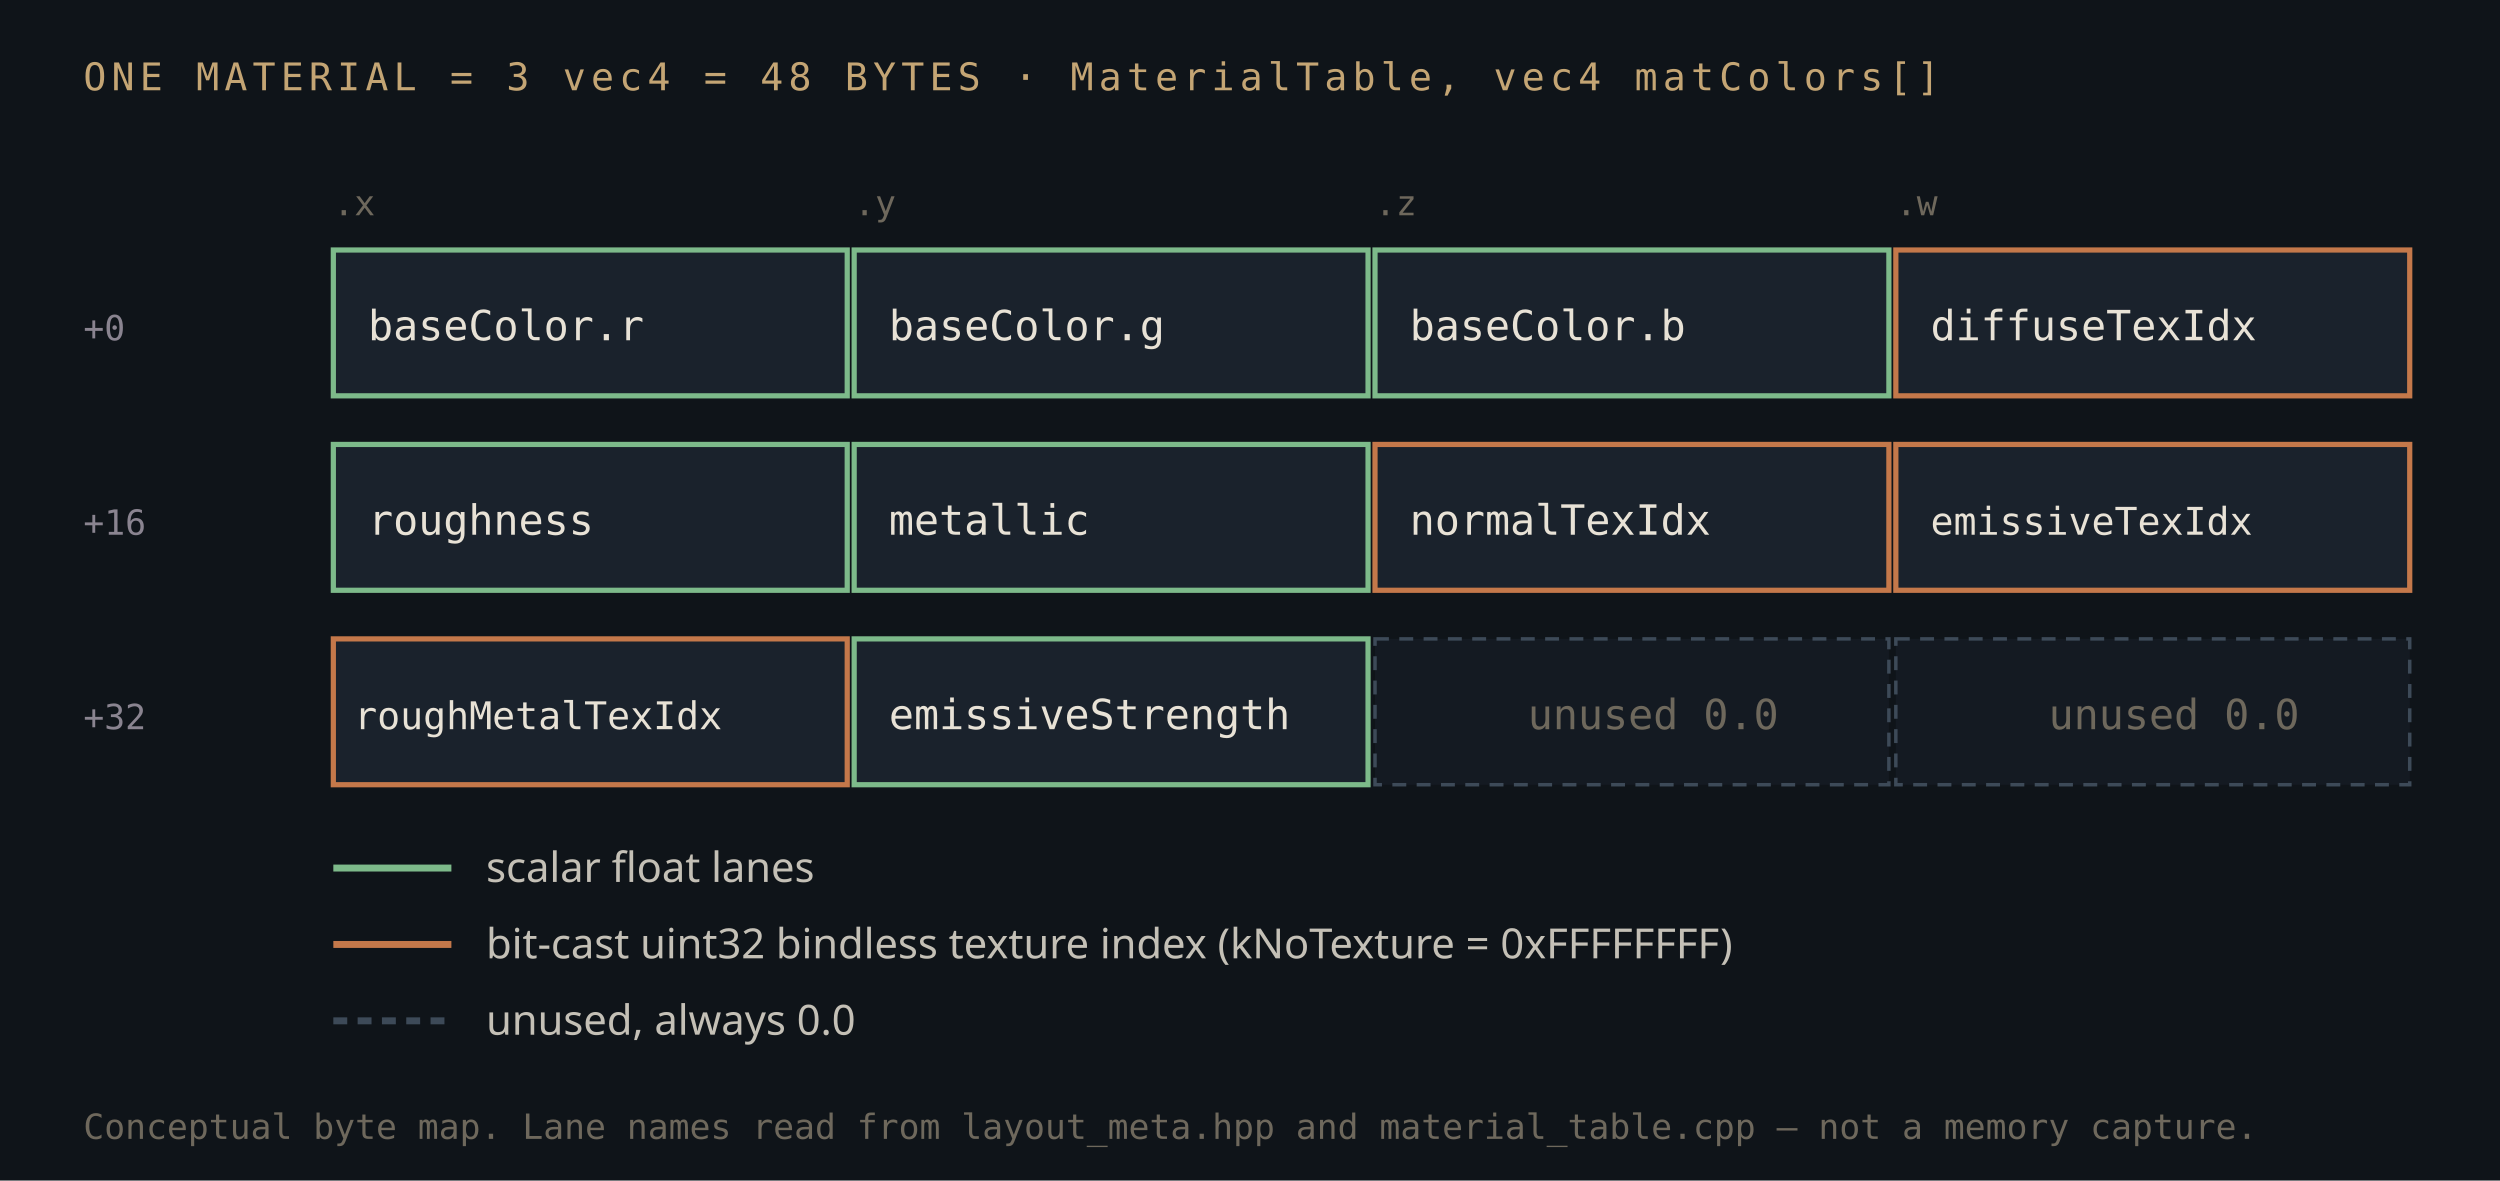
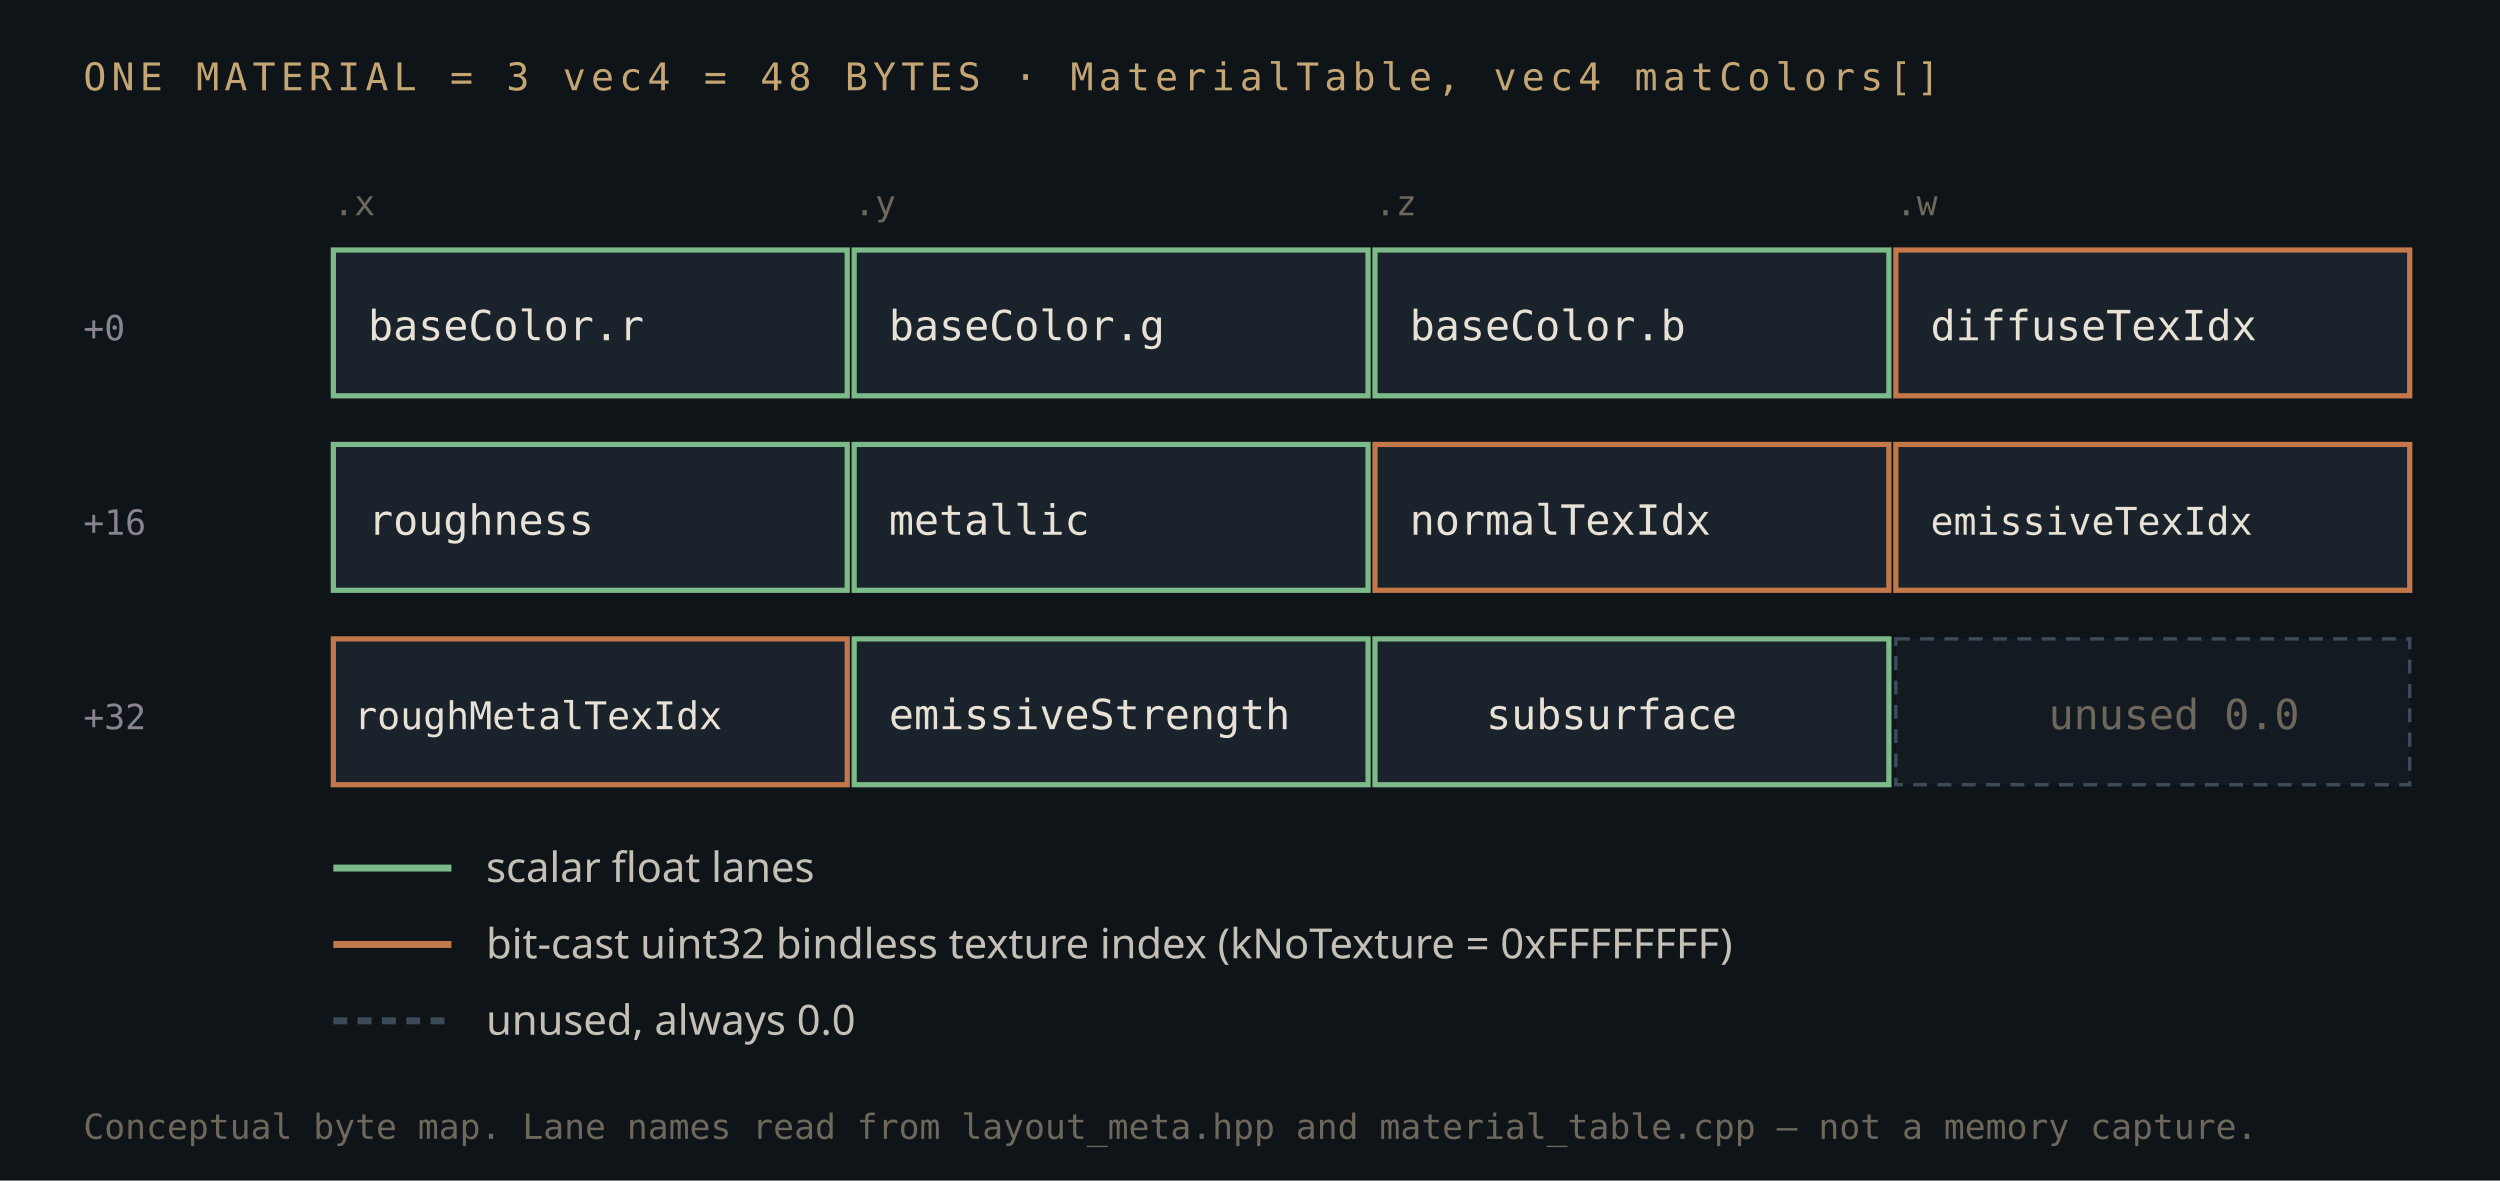
<svg xmlns="http://www.w3.org/2000/svg" viewBox="0 0 720 340" class="unit-diagram" role="img" aria-label="Byte map of one material row: three vec4 slots, twelve float lanes, coloured by lane kind">
  <rect width="100%" height="100%" fill="#0f1419" />
  <text x="24" y="26" fill="#c4a574" font-family="IBM Plex Mono,monospace" font-size="11" letter-spacing="1.5">ONE MATERIAL = 3 vec4 = 48 BYTES  ·  MaterialTable, vec4 matColors[]</text>
  <text x="96" y="62" fill="#6e685c" font-family="IBM Plex Mono,monospace" font-size="10">.x</text>
  <text x="246" y="62" fill="#6e685c" font-family="IBM Plex Mono,monospace" font-size="10">.y</text>
  <text x="396" y="62" fill="#6e685c" font-family="IBM Plex Mono,monospace" font-size="10">.z</text>
  <text x="546" y="62" fill="#6e685c" font-family="IBM Plex Mono,monospace" font-size="10">.w</text>
  <text x="24" y="98" fill="#8a8490" font-family="IBM Plex Mono,monospace" font-size="10">+0</text>
  <rect x="96" y="72" width="148" height="42" fill="#1a222c" stroke="#7dba8a" stroke-width="1.5" />
  <rect x="246" y="72" width="148" height="42" fill="#1a222c" stroke="#7dba8a" stroke-width="1.5" />
  <rect x="396" y="72" width="148" height="42" fill="#1a222c" stroke="#7dba8a" stroke-width="1.5" />
  <rect x="546" y="72" width="148" height="42" fill="#1a222c" stroke="#c4784a" stroke-width="1.5" />
  <text x="106" y="98" fill="#e8e2d6" font-family="IBM Plex Mono,monospace" font-size="12">baseColor.r</text>
  <text x="256" y="98" fill="#e8e2d6" font-family="IBM Plex Mono,monospace" font-size="12">baseColor.g</text>
  <text x="406" y="98" fill="#e8e2d6" font-family="IBM Plex Mono,monospace" font-size="12">baseColor.b</text>
  <text x="556" y="98" fill="#e8e2d6" font-family="IBM Plex Mono,monospace" font-size="12">diffuseTexIdx</text>
  <text x="24" y="154" fill="#8a8490" font-family="IBM Plex Mono,monospace" font-size="10">+16</text>
  <rect x="96" y="128" width="148" height="42" fill="#1a222c" stroke="#7dba8a" stroke-width="1.5" />
  <rect x="246" y="128" width="148" height="42" fill="#1a222c" stroke="#7dba8a" stroke-width="1.5" />
  <rect x="396" y="128" width="148" height="42" fill="#1a222c" stroke="#c4784a" stroke-width="1.5" />
  <rect x="546" y="128" width="148" height="42" fill="#1a222c" stroke="#c4784a" stroke-width="1.5" />
  <text x="106" y="154" fill="#e8e2d6" font-family="IBM Plex Mono,monospace" font-size="12">roughness</text>
  <text x="256" y="154" fill="#e8e2d6" font-family="IBM Plex Mono,monospace" font-size="12">metallic</text>
  <text x="406" y="154" fill="#e8e2d6" font-family="IBM Plex Mono,monospace" font-size="12">normalTexIdx</text>
  <text x="556" y="154" fill="#e8e2d6" font-family="IBM Plex Mono,monospace" font-size="11">emissiveTexIdx</text>
  <text x="24" y="210" fill="#8a8490" font-family="IBM Plex Mono,monospace" font-size="10">+32</text>
  <rect x="96" y="184" width="148" height="42" fill="#1a222c" stroke="#c4784a" stroke-width="1.5" />
  <rect x="246" y="184" width="148" height="42" fill="#1a222c" stroke="#7dba8a" stroke-width="1.5" />
-   <rect x="396" y="184" width="148" height="42" fill="#141a22" stroke="#3d4a58" stroke-width="1" stroke-dasharray="4 3" />
+   <rect x="396" y="184" width="148" height="42" fill="#1a222c" stroke="#7dba8a" stroke-width="1.5" />
  <rect x="546" y="184" width="148" height="42" fill="#141a22" stroke="#3d4a58" stroke-width="1" stroke-dasharray="4 3" />
  <text x="102" y="210" fill="#e8e2d6" font-family="IBM Plex Mono,monospace" font-size="11">roughMetalTexIdx</text>
  <text x="256" y="210" fill="#e8e2d6" font-family="IBM Plex Mono,monospace" font-size="12">emissiveStrength</text>
-   <text x="440" y="210" fill="#6e685c" font-family="IBM Plex Mono,monospace" font-size="12">unused 0.0</text>
+   <text x="428" y="210" fill="#e8e2d6" font-family="IBM Plex Mono,monospace" font-size="12">subsurface</text>
  <text x="590" y="210" fill="#6e685c" font-family="IBM Plex Mono,monospace" font-size="12">unused 0.0</text>
  <line x1="96" y1="250" x2="130" y2="250" stroke="#7dba8a" stroke-width="2" />
  <text x="140" y="254" fill="#c4c0b6" font-family="DM Sans,sans-serif" font-size="12">scalar float lanes</text>
  <line x1="96" y1="272" x2="130" y2="272" stroke="#c4784a" stroke-width="2" />
  <text x="140" y="276" fill="#c4c0b6" font-family="DM Sans,sans-serif" font-size="12">bit-cast uint32 bindless texture index (kNoTexture = 0xFFFFFFFF)</text>
  <line x1="96" y1="294" x2="130" y2="294" stroke="#3d4a58" stroke-width="2" stroke-dasharray="4 3" />
  <text x="140" y="298" fill="#c4c0b6" font-family="DM Sans,sans-serif" font-size="12">unused, always 0.0</text>
  <text x="24" y="328" fill="#6e685c" font-family="IBM Plex Mono,monospace" font-size="10">Conceptual byte map. Lane names read from layout_meta.hpp and material_table.cpp — not a memory capture.</text>
</svg>
